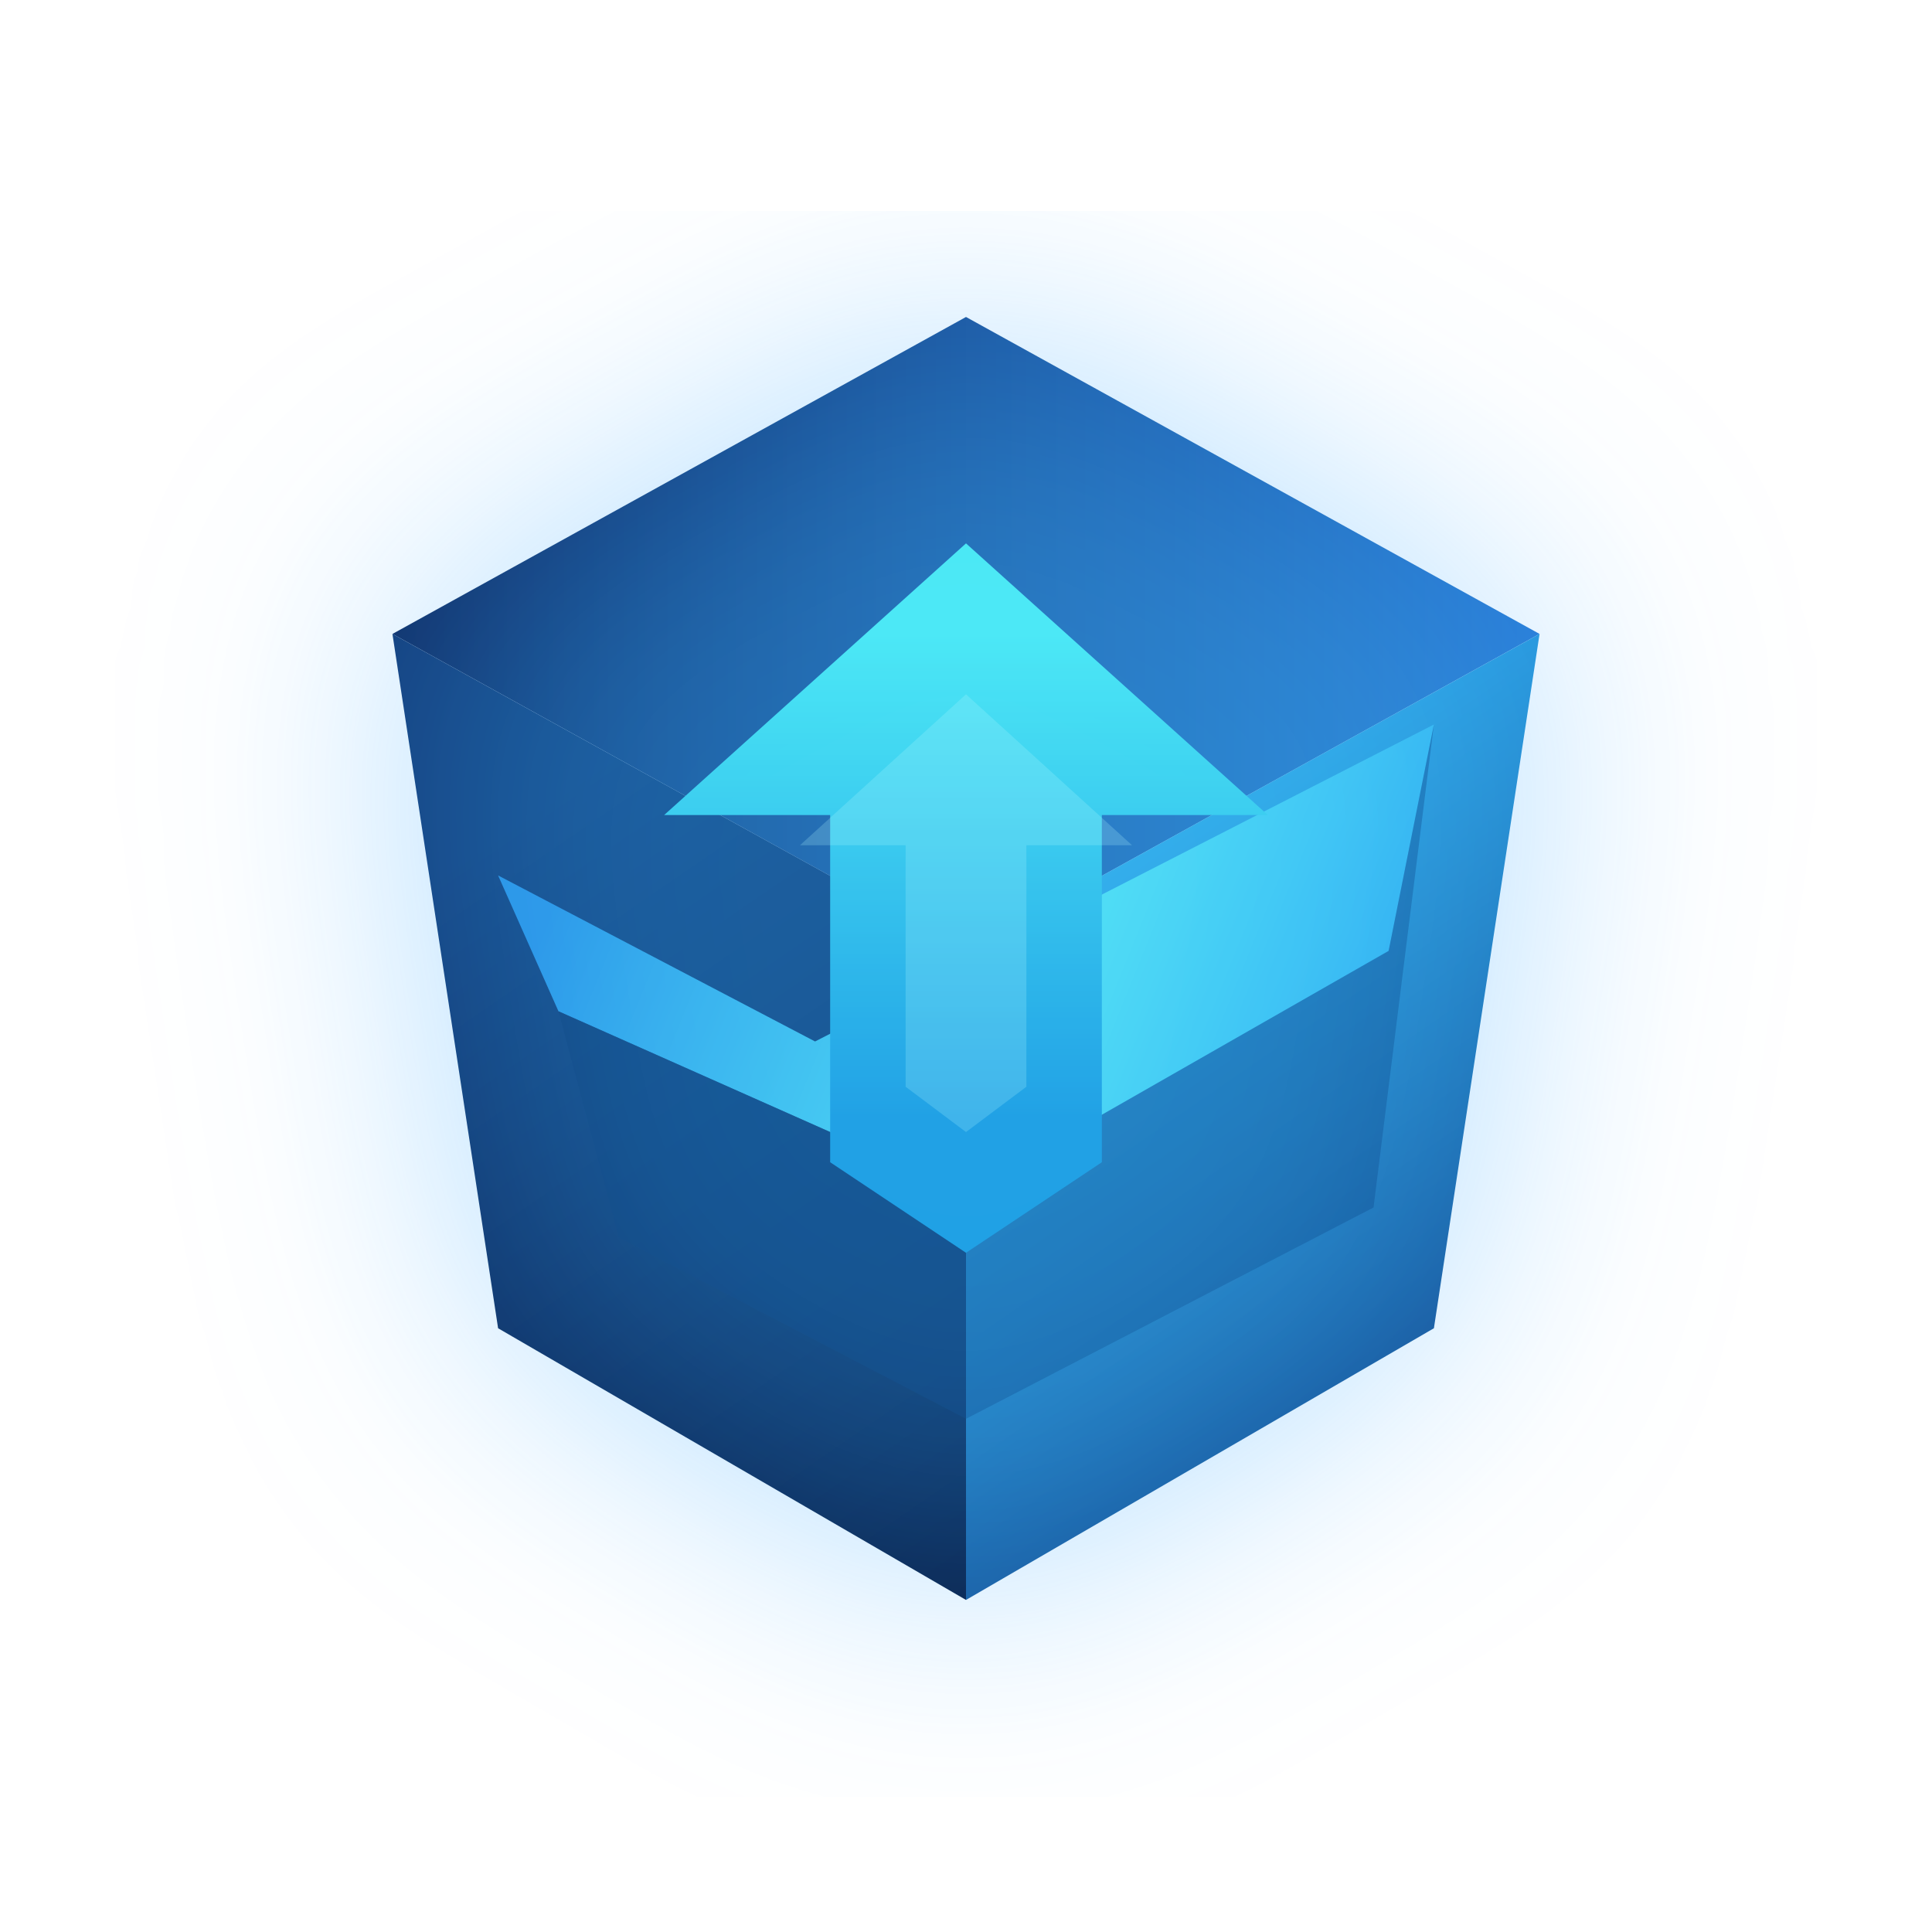
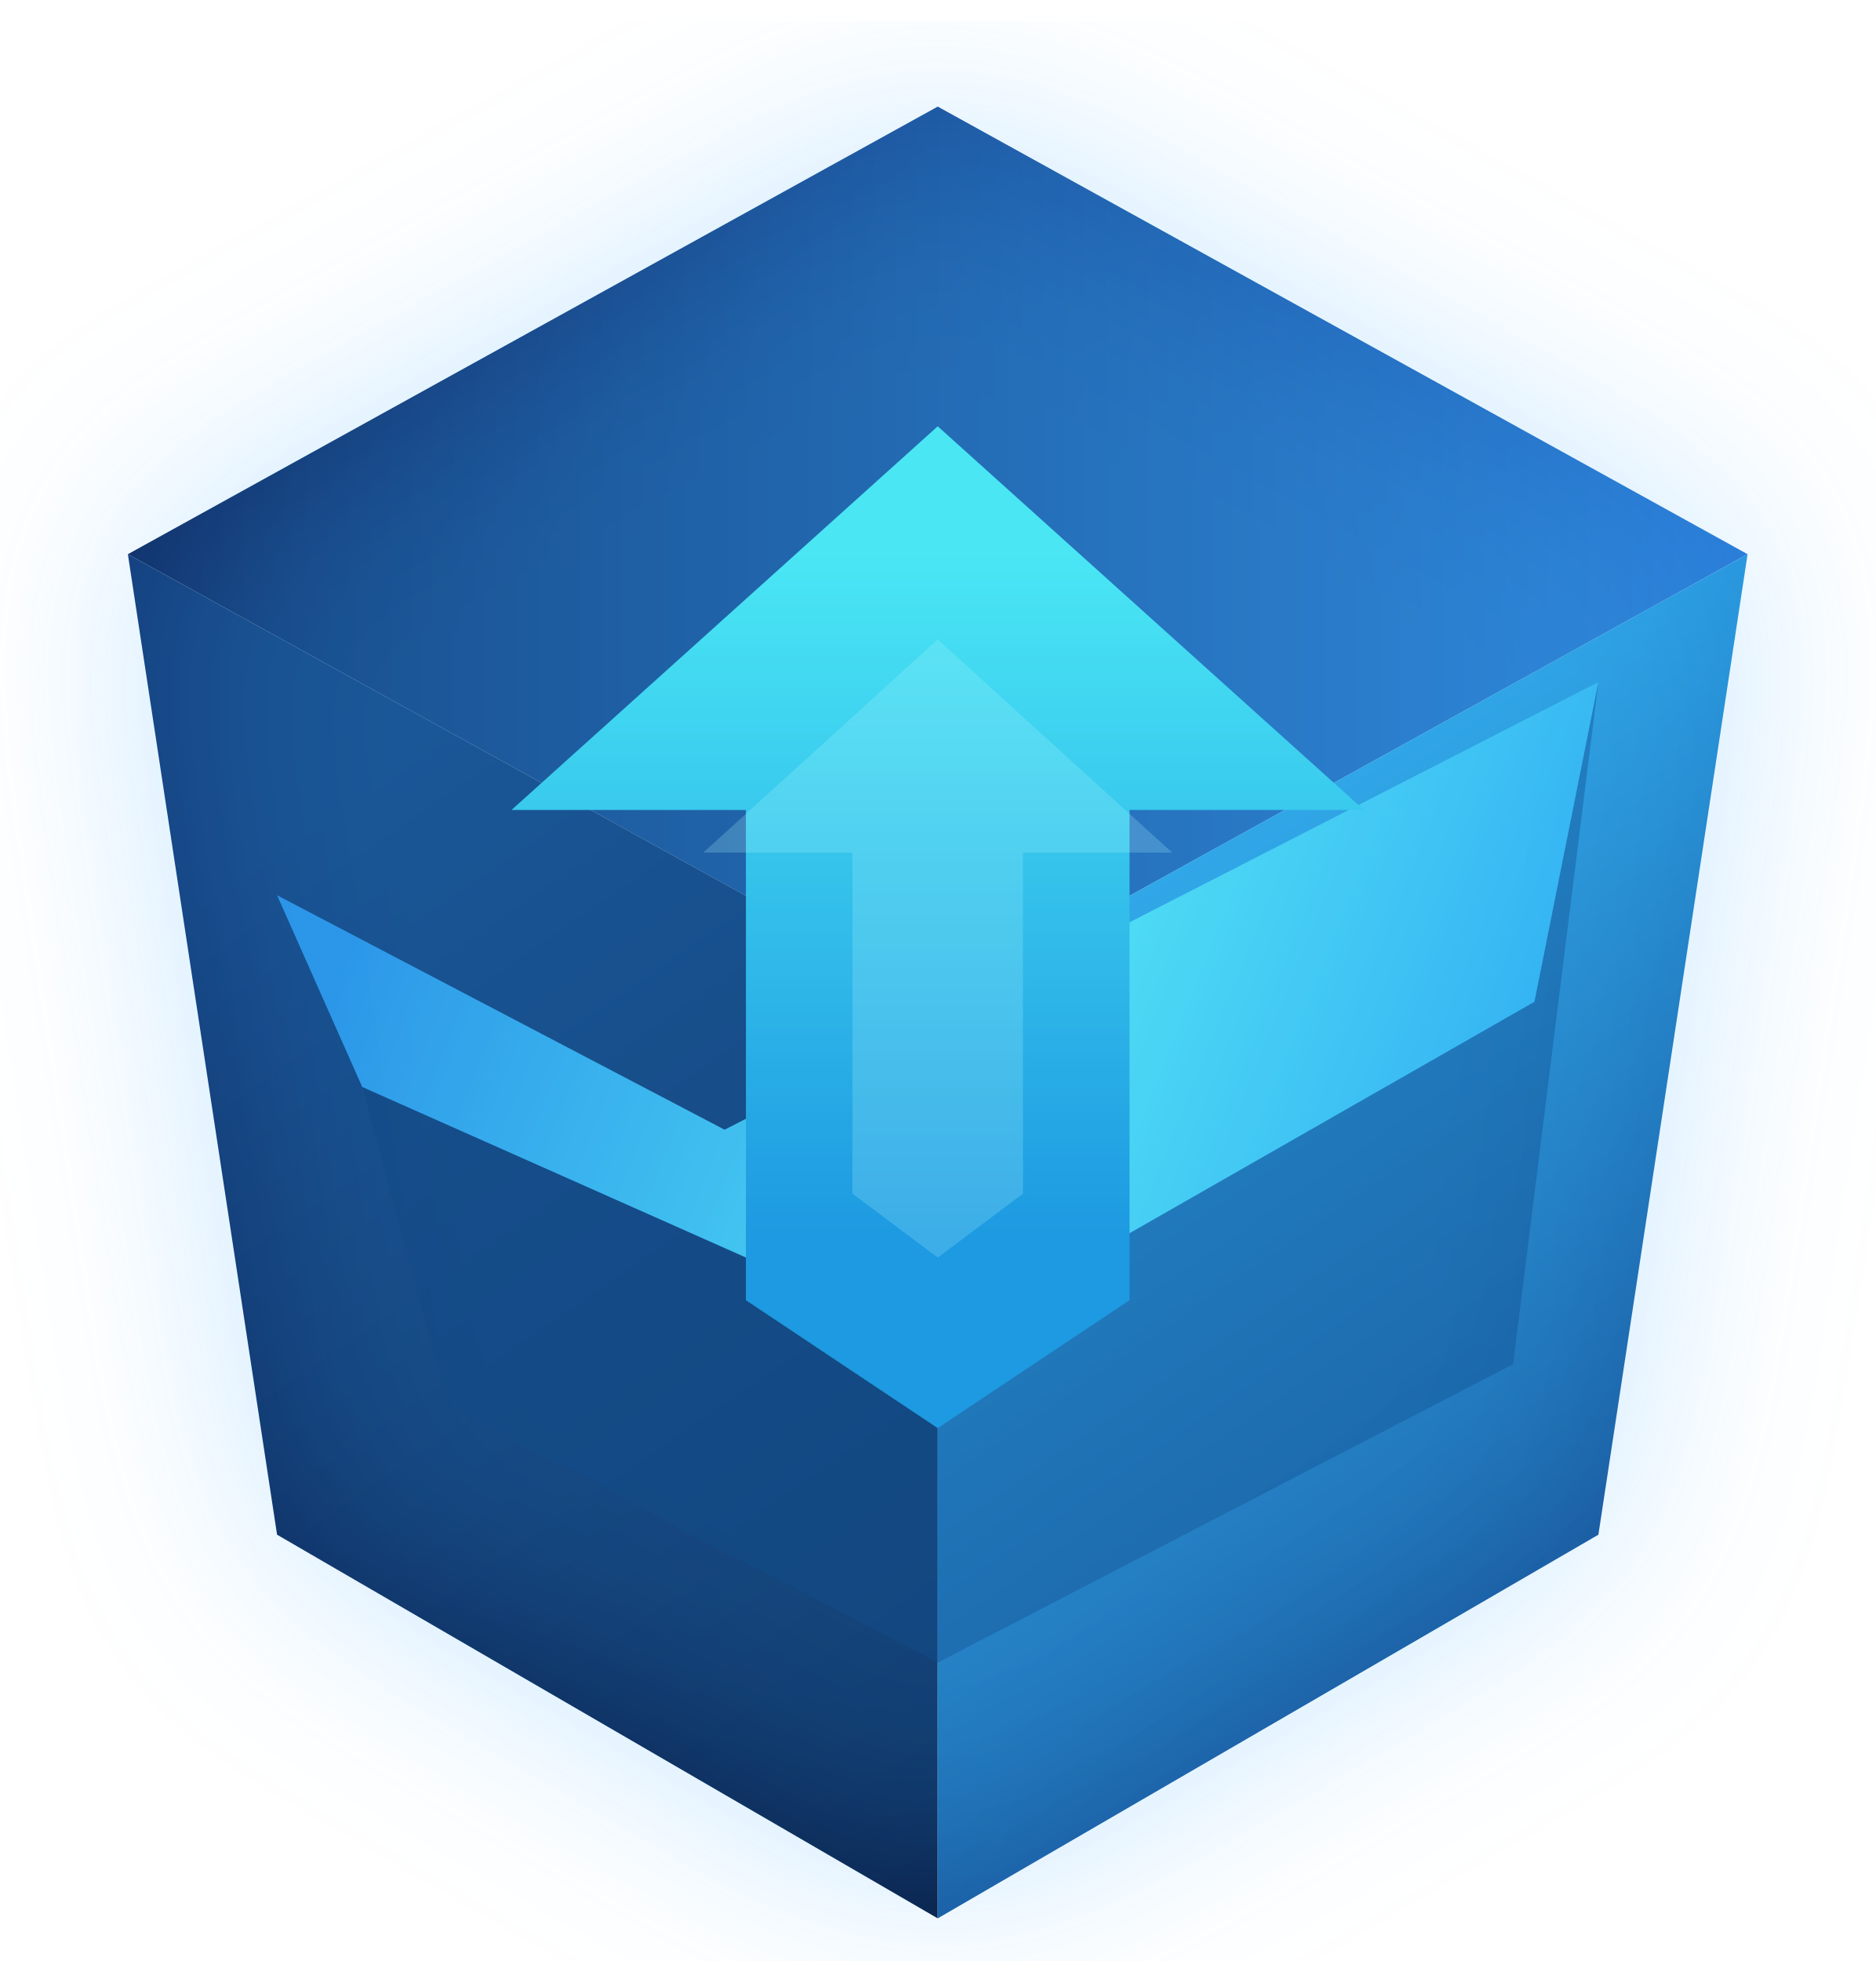
- <svg xmlns="http://www.w3.org/2000/svg" width="256" height="256" viewBox="0 0 256 256" fill="none">
+ <svg xmlns="http://www.w3.org/2000/svg" width="176" height="184" viewBox="40 32 176 184" fill="none">
  <defs>
    <linearGradient id="topGrad" x1="52" y1="90" x2="204" y2="90" gradientUnits="userSpaceOnUse">
      <stop offset="0" stop-color="#0F2B63" />
      <stop offset="1" stop-color="#2878D6" />
    </linearGradient>
    <linearGradient id="leftGrad" x1="66" y1="110" x2="136" y2="212" gradientUnits="userSpaceOnUse">
      <stop offset="0" stop-color="#123977" />
      <stop offset="1" stop-color="#081B42" />
    </linearGradient>
    <linearGradient id="rightGrad" x1="128" y1="110" x2="194" y2="206" gradientUnits="userSpaceOnUse">
      <stop offset="0" stop-color="#2CA6F0" />
      <stop offset="1" stop-color="#123D82" />
    </linearGradient>
    <linearGradient id="bandGrad" x1="74" y1="118" x2="188" y2="164" gradientUnits="userSpaceOnUse">
      <stop offset="0" stop-color="#2586E2" />
      <stop offset="0.55" stop-color="#46D3F0" />
      <stop offset="1" stop-color="#2493EF" />
    </linearGradient>
    <linearGradient id="arrowGrad" x1="128" y1="84" x2="128" y2="148" gradientUnits="userSpaceOnUse">
      <stop offset="0" stop-color="#43E2F1" />
      <stop offset="1" stop-color="#1588D8" />
    </linearGradient>
-     <filter id="glow" x="12" y="28" width="232" height="210" filterUnits="userSpaceOnUse" color-interpolation-filters="sRGB">
-       <feGaussianBlur stdDeviation="18" result="blur" />
-       <feColorMatrix in="blur" type="matrix" values="0 0 0 0 0.145 0 0 0 0 0.623 0 0 0 0 1 0 0 0 0.34 0" />
+     <filter id="glow" x="28" y="34" width="200" height="188" filterUnits="userSpaceOnUse" color-interpolation-filters="sRGB">
+       <feGaussianBlur stdDeviation="10" result="blur" />
+       <feColorMatrix in="blur" type="matrix" values="0 0 0 0 0.145 0 0 0 0 0.623 0 0 0 0 1 0 0 0 0.24 0" />
      <feBlend in="SourceGraphic" mode="screen" />
    </filter>
  </defs>
  <g filter="url(#glow)">
    <path d="M128 42L204 84L128 126L52 84L128 42Z" fill="url(#topGrad)" />
    <path d="M52 84L128 126V212L66 176L52 84Z" fill="url(#leftGrad)" />
    <path d="M204 84L128 126V212L190 176L204 84Z" fill="url(#rightGrad)" />
    <path d="M66 116L108 138L190 96L184 126L128 158L74 134L66 116Z" fill="url(#bandGrad)" />
    <path d="M74 134L128 158V188L82 164L74 134Z" fill="#0A2C62" fill-opacity="0.55" />
    <path d="M190 96L184 126L128 158V188L182 160L190 96Z" fill="#08306F" fill-opacity="0.38" />
    <path d="M128 72L168 108H146V154L128 166L110 154V108H88L128 72Z" fill="url(#arrowGrad)" />
    <path d="M128 92L150 112H136V144L128 150L120 144V112H106L128 92Z" fill="#B0F7FF" fill-opacity="0.22" />
  </g>
</svg>
